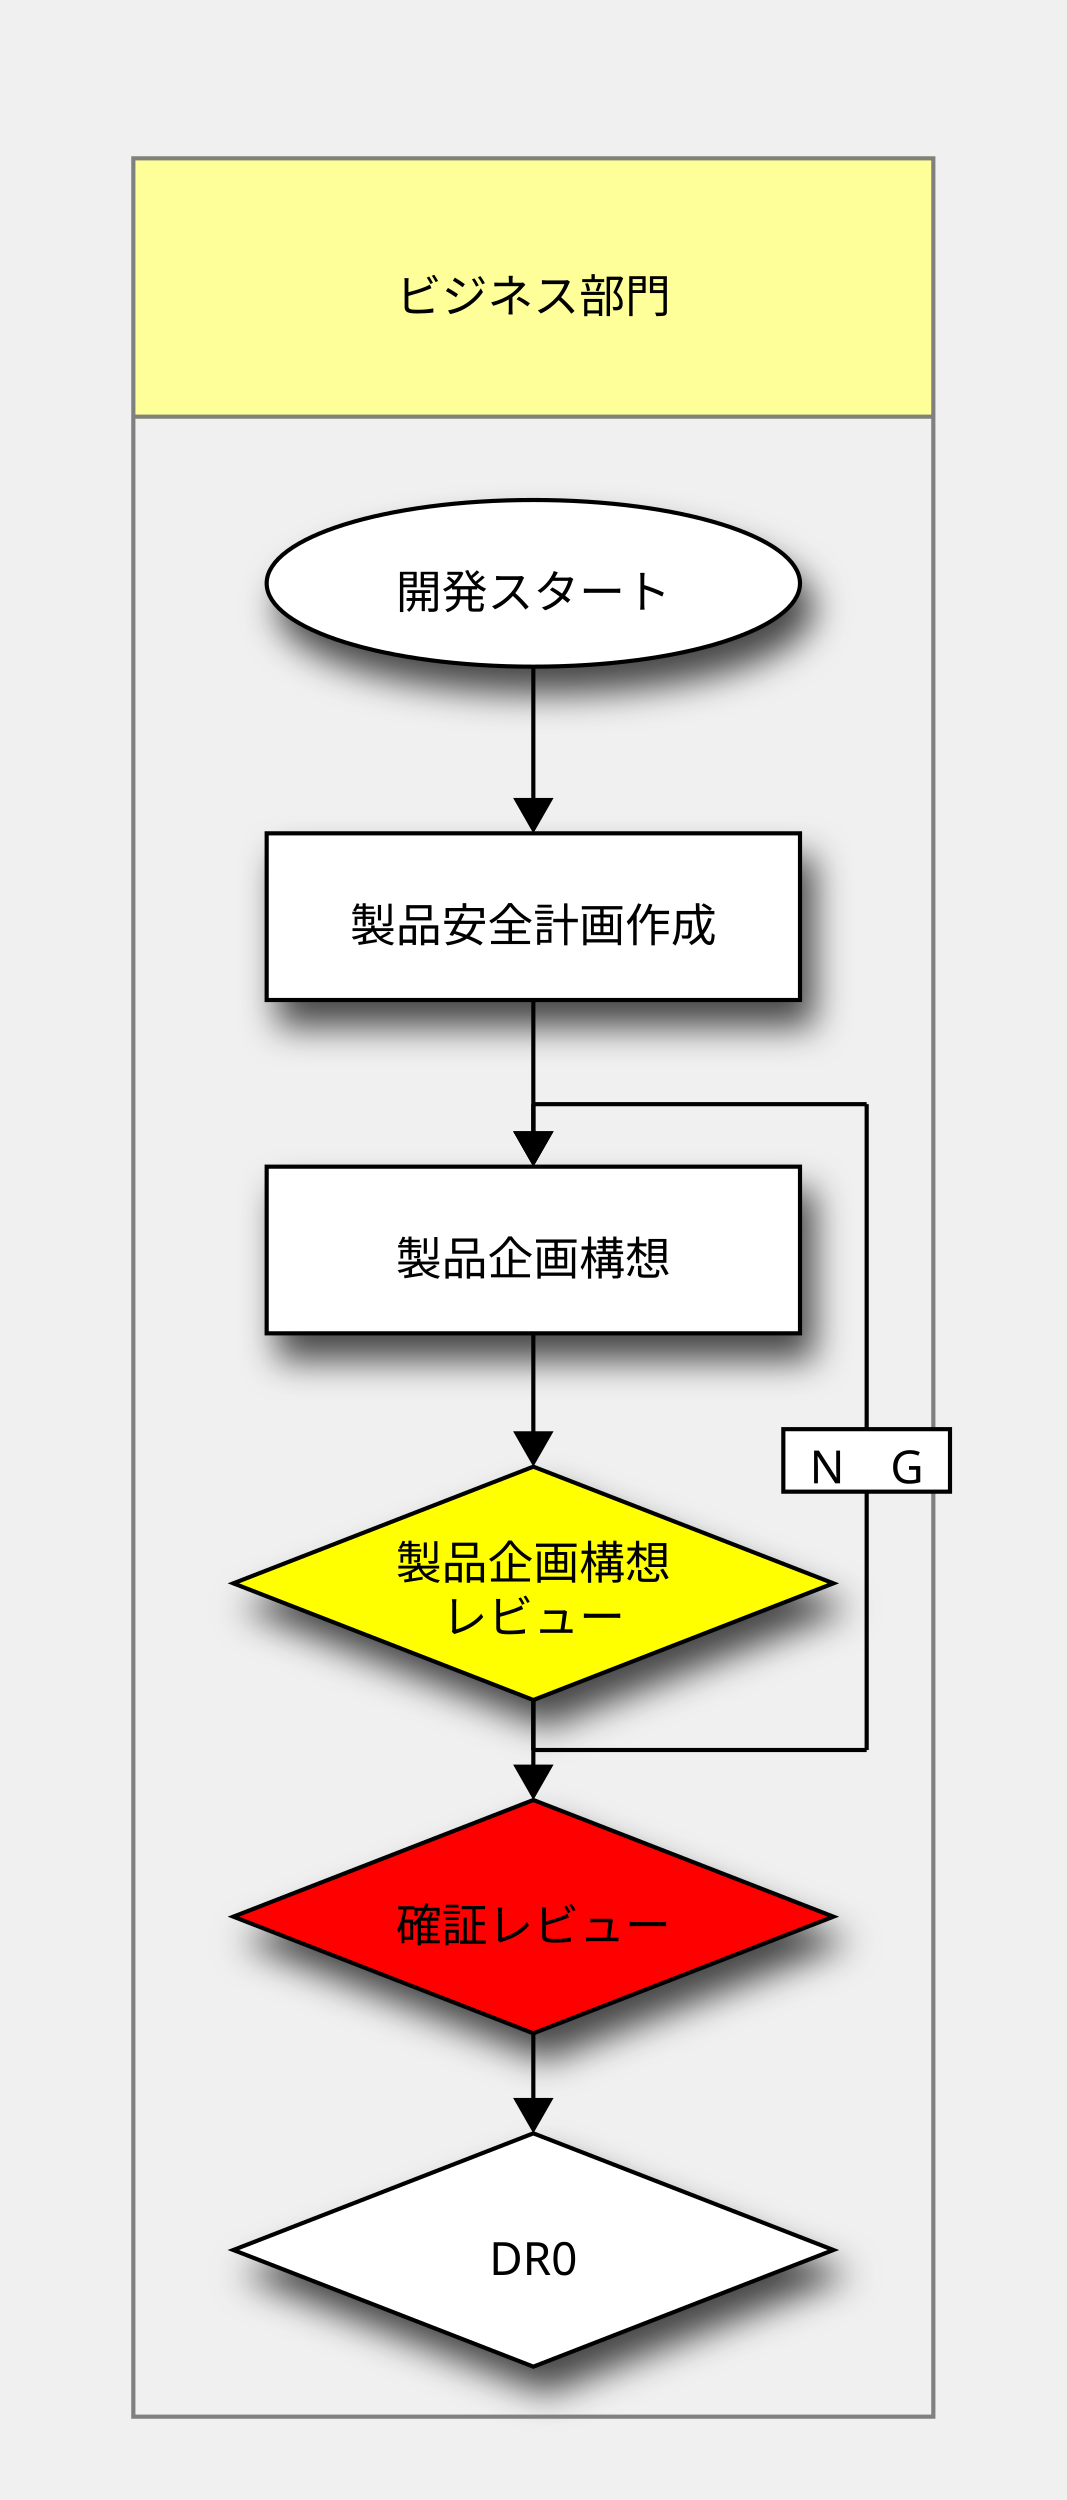
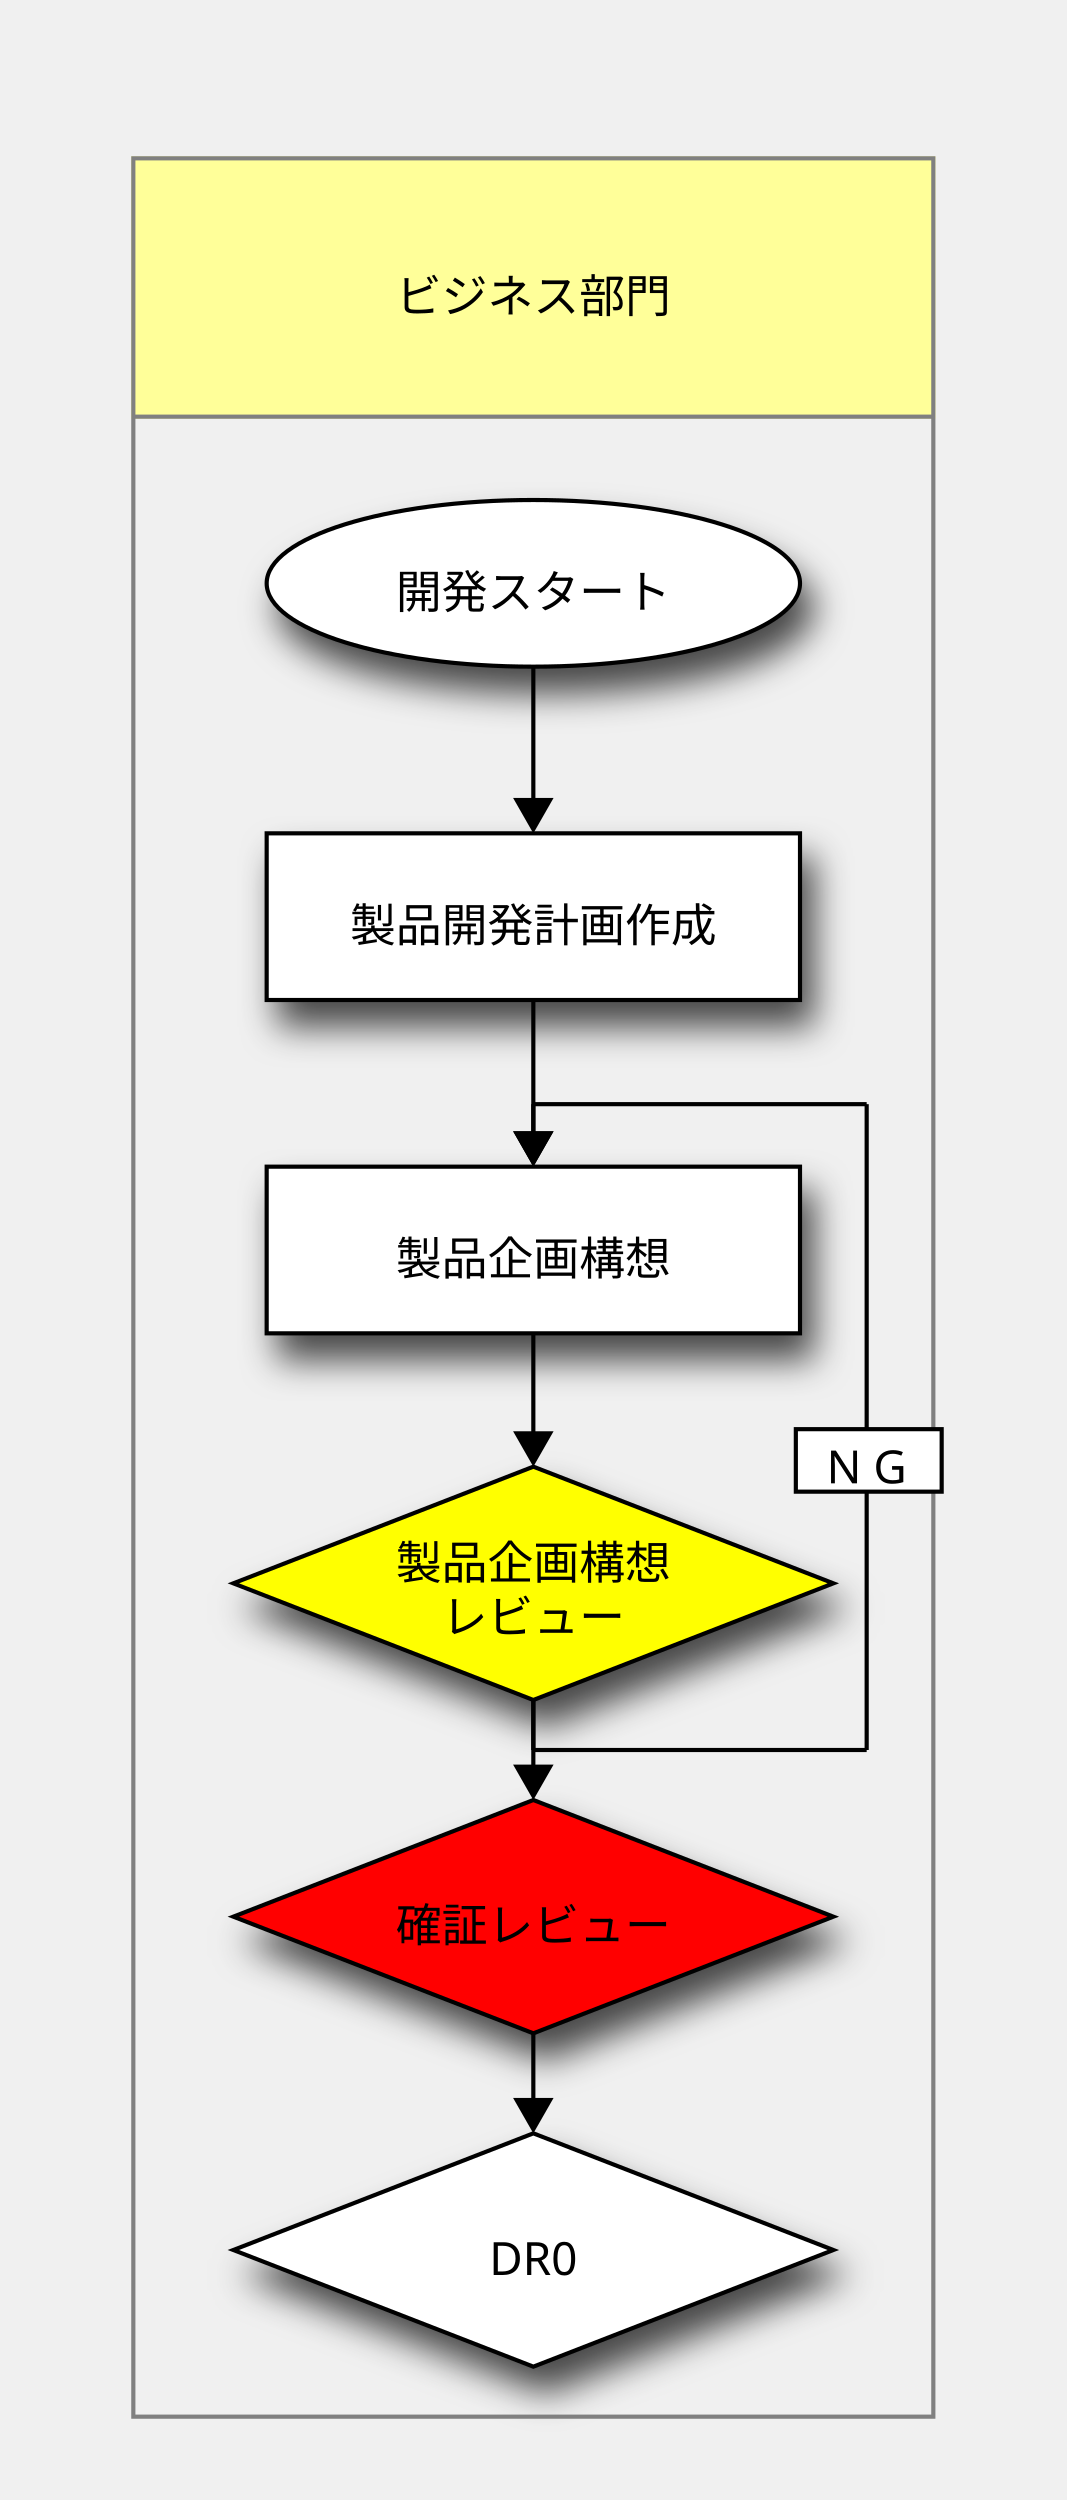
<svg xmlns="http://www.w3.org/2000/svg" xmlns:xlink="http://www.w3.org/1999/xlink" viewBox="0 0 256 600">
  <defs id="defs_block">
    <filter height="1.504" id="filter_blur" width="1.157" x="-0.079" y="-0.252">
      <feGaussianBlur id="feGaussianBlur3780" stdDeviation="4.2" />
    </filter>
  </defs>
  <ellipse cx="131" cy="146" fill="rgb(0,0,0)" rx="64" ry="20" stroke="rgb(0,0,0)" style="filter:url(#filter_blur);opacity:0.7;fill-opacity:1" />
-   <a xlink:href="/processflow/process/1/">
+   <a xlink:href="/processflow/process/1">
    <rect fill="rgb(0,0,0)" height="40" stroke="rgb(0,0,0)" style="filter:url(#filter_blur);opacity:0.7;fill-opacity:1" width="128" x="67" y="206" />
  </a>
-   <a xlink:href="/processflow/process/5/">
+   <a xlink:href="~/processflow/process/5">
    <polygon fill="rgb(0,0,0)" points="131,358 203,386 131,414 59,386 131,358" stroke="rgb(0,0,0)" style="filter:url(#filter_blur);opacity:0.7;fill-opacity:1" />
  </a>
-   <a xlink:href="/processflow/process/4/">
+   <a xlink:href="~/processflow/process/4">
    <rect fill="rgb(0,0,0)" height="40" stroke="rgb(0,0,0)" style="filter:url(#filter_blur);opacity:0.7;fill-opacity:1" width="128" x="67" y="286" />
  </a>
-   <polygon fill="rgb(0,0,0)" points="131,438 203,466 131,494 59,466 131,438" stroke="rgb(0,0,0)" style="filter:url(#filter_blur);opacity:0.7;fill-opacity:1" />
+   <a xlink:href="~/processflow/process/6">
+     <polygon fill="rgb(0,0,0)" points="131,438 203,466 131,494 59,466 131,438" stroke="rgb(0,0,0)" style="filter:url(#filter_blur);opacity:0.7;fill-opacity:1" />
+   </a>
  <polygon fill="rgb(0,0,0)" points="131,518 203,546 131,574 59,546 131,518" stroke="rgb(0,0,0)" style="filter:url(#filter_blur);opacity:0.7;fill-opacity:1" />
  <rect fill="#ffff99" height="62" stroke="#ffff99" width="192" x="32" y="38" />
  <text fill="rgb(0,0,0)" font-family="sans-serif" font-size="11" font-style="normal" font-weight="normal" text-anchor="middle" textLength="66" x="128" y="75">ビジネス部門</text>
  <rect fill="none" height="542" stroke="gray" width="192" x="32" y="38" />
  <path d="M 32 100 L 224 100" fill="none" stroke="gray" />
  <ellipse cx="128" cy="140" fill="rgb(255,255,255)" rx="64" ry="20" stroke="rgb(0,0,0)" />
  <text fill="rgb(0,0,0)" font-family="sans-serif" font-size="11" font-style="normal" font-weight="normal" text-anchor="middle" textLength="66" x="128" y="146">開発スタート</text>
-   <a xlink:href="/processflow/process/1/">
+   <a xlink:href="/processflow/process/1">
    <rect fill="rgb(255,255,255)" height="40" stroke="rgb(0,0,0)" width="128" x="64" y="200" />
-     <text fill="rgb(0,0,0)" font-family="sans-serif" font-size="11" font-style="normal" font-weight="normal" text-anchor="middle" textLength="88" x="128" y="226">製品安全計画作成</text>
+     <text fill="rgb(0,0,0)" font-family="sans-serif" font-size="11" font-style="normal" font-weight="normal" text-anchor="middle" textLength="88" x="128" y="226">製品開発計画作成</text>
  </a>
-   <a xlink:href="/processflow/process/5/">
+   <a xlink:href="~/processflow/process/5">
    <polygon fill="rgb(255,255,0)" points="128,352 200,380 128,408 56,380 128,352" stroke="rgb(0,0,0)" />
    <text fill="rgb(0,0,0)" font-family="sans-serif" font-size="11" font-style="normal" font-weight="normal" text-anchor="middle" textLength="66" x="128" y="379">製品企画構想</text>
    <text fill="rgb(0,0,0)" font-family="sans-serif" font-size="11" font-style="normal" font-weight="normal" text-anchor="middle" textLength="44" x="128" y="392">レビュー</text>
  </a>
-   <a xlink:href="/processflow/process/4/">
+   <a xlink:href="~/processflow/process/4">
    <rect fill="rgb(255,255,255)" height="40" stroke="rgb(0,0,0)" width="128" x="64" y="280" />
    <text fill="rgb(0,0,0)" font-family="sans-serif" font-size="11" font-style="normal" font-weight="normal" text-anchor="middle" textLength="66" x="128" y="306">製品企画構想</text>
  </a>
-   <polygon fill="rgb(255,0,0)" points="128,432 200,460 128,488 56,460 128,432" stroke="rgb(0,0,0)" />
-   <text fill="rgb(0,0,0)" font-family="sans-serif" font-size="11" font-style="normal" font-weight="normal" text-anchor="middle" textLength="66" x="128" y="466">確証レビュー</text>
+   <a xlink:href="~/processflow/process/6">
+     <polygon fill="rgb(255,0,0)" points="128,432 200,460 128,488 56,460 128,432" stroke="rgb(0,0,0)" />
+     <text fill="rgb(0,0,0)" font-family="sans-serif" font-size="11" font-style="normal" font-weight="normal" text-anchor="middle" textLength="66" x="128" y="466">確証レビュー</text>
+   </a>
  <polygon fill="rgb(255,255,255)" points="128,512 200,540 128,568 56,540 128,512" stroke="rgb(0,0,0)" />
  <text fill="rgb(0,0,0)" font-family="sans-serif" font-size="11" font-style="normal" font-weight="normal" text-anchor="middle" textLength="19" x="128" y="546">DR0</text>
  <path d="M 128 160 L 128 192" fill="none" stroke="rgb(0,0,0)" />
  <polygon fill="rgb(0,0,0)" points="128,199 124,192 132,192 128,199" stroke="rgb(0,0,0)" />
  <path d="M 128 240 L 128 272" fill="none" stroke="rgb(0,0,0)" />
  <polygon fill="rgb(0,0,0)" points="128,279 124,272 132,272 128,279" stroke="rgb(0,0,0)" />
  <path d="M 128 320 L 128 344" fill="none" stroke="rgb(0,0,0)" />
  <polygon fill="rgb(0,0,0)" points="128,351 124,344 132,344 128,351" stroke="rgb(0,0,0)" />
+   <path d="M 128 408 L 128 424" fill="none" stroke="rgb(0,0,0)" />
+   <polygon fill="rgb(0,0,0)" points="128,431 124,424 132,424 128,431" stroke="rgb(0,0,0)" />
  <path d="M 128 408 L 128 420" fill="none" stroke="rgb(0,0,0)" />
  <path d="M 128 420 L 208 420" fill="none" stroke="rgb(0,0,0)" />
  <path d="M 208 420 L 208 265" fill="none" stroke="rgb(0,0,0)" />
  <path d="M 128 265 L 208 265" fill="none" stroke="rgb(0,0,0)" />
  <path d="M 128 265 L 128 272" fill="none" stroke="rgb(0,0,0)" />
  <polygon fill="rgb(0,0,0)" points="128,279 124,272 132,272 128,279" stroke="rgb(0,0,0)" />
-   <path d="M 128 408 L 128 424" fill="none" stroke="rgb(0,0,0)" />
-   <polygon fill="rgb(0,0,0)" points="128,431 124,424 132,424 128,431" stroke="rgb(0,0,0)" />
  <path d="M 128 488 L 128 504" fill="none" stroke="rgb(0,0,0)" />
  <polygon fill="rgb(0,0,0)" points="128,511 124,504 132,504 128,511" stroke="rgb(0,0,0)" />
-   <rect fill="white" height="15" stroke="rgb(0,0,0)" width="40" x="188" y="343" />
-   <text fill="rgb(0,0,0)" font-family="sans-serif" font-size="11" font-style="normal" font-weight="normal" text-anchor="middle" textLength="24" x="208" y="356">N　G</text>
+   <rect fill="white" height="15" stroke="rgb(0,0,0)" width="35" x="191" y="343" />
+   <text fill="rgb(0,0,0)" font-family="sans-serif" font-size="11" font-style="normal" font-weight="normal" text-anchor="middle" textLength="19" x="208" y="356">N G</text>
</svg>
